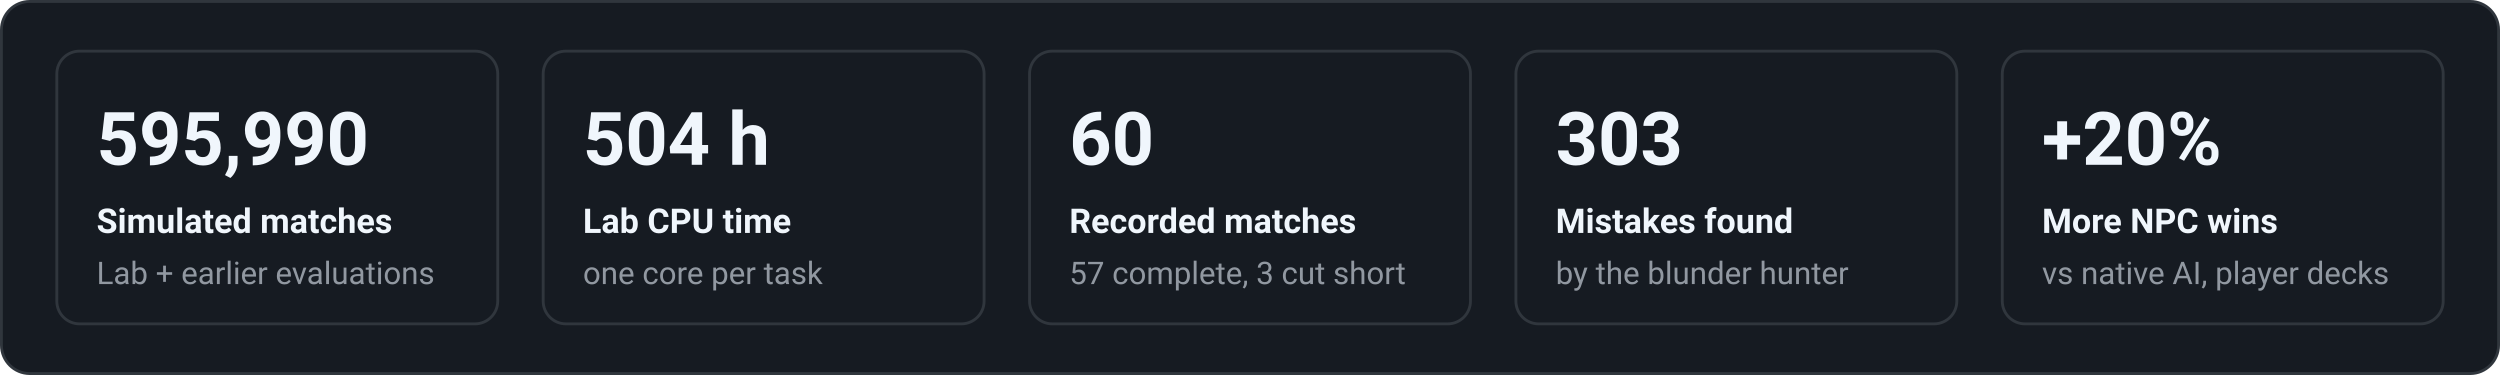
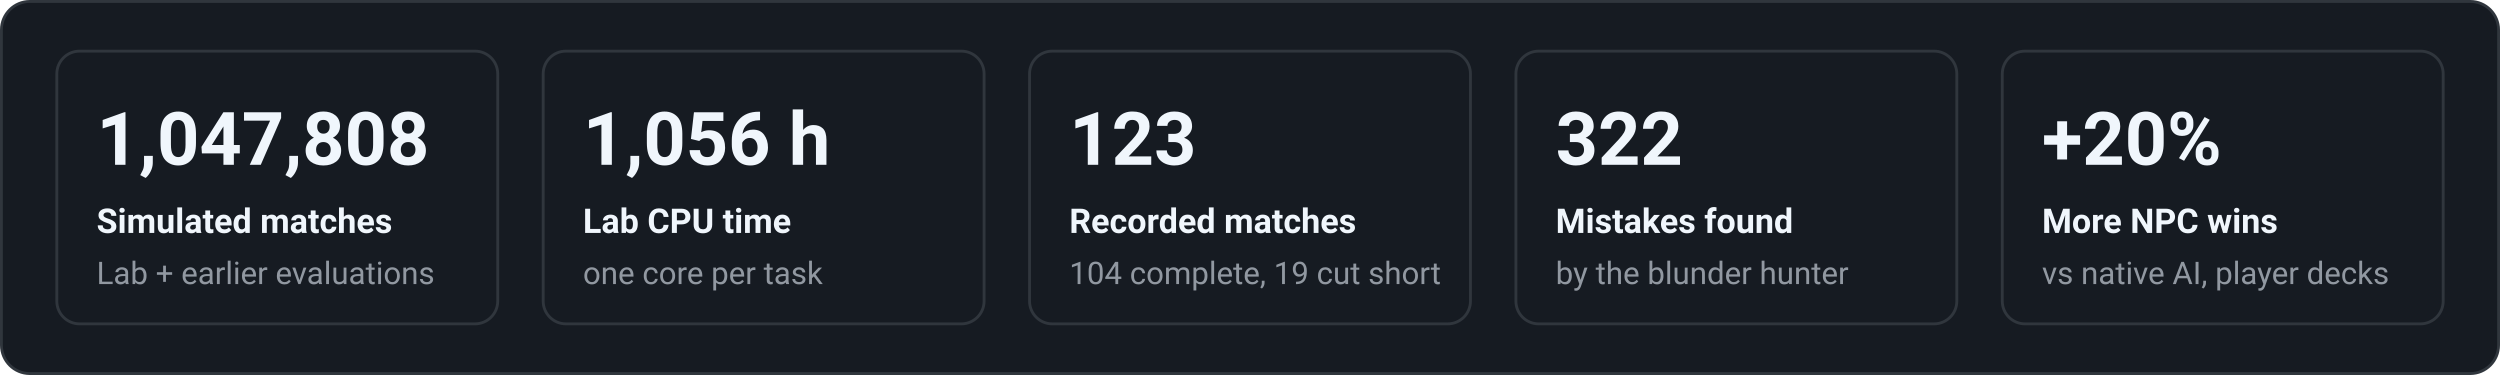
<svg xmlns="http://www.w3.org/2000/svg" width="880" height="132" viewBox="0 0 880 132" font-family="system-ui,-apple-system,'Segoe UI',Roboto,Helvetica,Arial,sans-serif" role="img" aria-label="Key figures">
  <rect x="0.5" y="0.5" width="879" height="131" rx="10" fill="#161b22" stroke="#30363d" />
  <rect x="20.0" y="18" width="155.2" height="96" rx="8" fill="none" stroke="#30363d" />
-   <text x="34.0" y="58.0" fill="#f0f6fc" font-size="26" font-weight="700" text-anchor="start">595,990</text>
+   <text x="34.0" y="58.0" fill="#f0f6fc" font-size="26" font-weight="700" text-anchor="start">1,047,808</text>
  <text x="34.0" y="82.0" fill="#f0f6fc" font-size="12" font-weight="600" text-anchor="start">Simulated matches</text>
  <text x="34.0" y="100.0" fill="#9198a1" font-size="11" font-weight="400" text-anchor="start">Lab + earlier evaluations</text>
  <rect x="191.2" y="18" width="155.2" height="96" rx="8" fill="none" stroke="#30363d" />
-   <text x="205.2" y="58.0" fill="#f0f6fc" font-size="26" font-weight="700" text-anchor="start">504 h</text>
+   <text x="205.2" y="58.0" fill="#f0f6fc" font-size="26" font-weight="700" text-anchor="start">1,056 h</text>
  <text x="205.2" y="82.0" fill="#f0f6fc" font-size="12" font-weight="600" text-anchor="start">Lab CPU time</text>
  <text x="205.2" y="100.0" fill="#9198a1" font-size="11" font-weight="400" text-anchor="start">one core per task</text>
  <rect x="362.4" y="18" width="155.2" height="96" rx="8" fill="none" stroke="#30363d" />
-   <text x="376.4" y="58.0" fill="#f0f6fc" font-size="26" font-weight="700" text-anchor="start">60</text>
+   <text x="376.4" y="58.0" fill="#f0f6fc" font-size="26" font-weight="700" text-anchor="start">123</text>
  <text x="376.4" y="82.0" fill="#f0f6fc" font-size="12" font-weight="600" text-anchor="start">Recorded matches</text>
-   <text x="376.4" y="100.0" fill="#9198a1" font-size="11" font-weight="400" text-anchor="start">57 complete, 3 cut short</text>
+   <text x="376.4" y="100.0" fill="#9198a1" font-size="11" font-weight="400" text-anchor="start">104 complete, 19 cut short</text>
  <rect x="533.6" y="18" width="155.2" height="96" rx="8" fill="none" stroke="#30363d" />
-   <text x="547.6" y="58.0" fill="#f0f6fc" font-size="26" font-weight="700" text-anchor="start">303</text>
+   <text x="547.6" y="58.0" fill="#f0f6fc" font-size="26" font-weight="700" text-anchor="start">322</text>
  <text x="547.6" y="82.0" fill="#f0f6fc" font-size="12" font-weight="600" text-anchor="start">Mistakes found</text>
  <text x="547.6" y="100.0" fill="#9198a1" font-size="11" font-weight="400" text-anchor="start">by the blunder hunter</text>
  <rect x="704.8" y="18" width="155.2" height="96" rx="8" fill="none" stroke="#30363d" />
  <text x="718.8" y="58.0" fill="#f0f6fc" font-size="26" font-weight="700" text-anchor="start">+20%</text>
  <text x="718.8" y="82.0" fill="#f0f6fc" font-size="12" font-weight="600" text-anchor="start">More NPC wins</text>
  <text x="718.8" y="100.0" fill="#9198a1" font-size="11" font-weight="400" text-anchor="start">vs native AI, player decks</text>
</svg>
